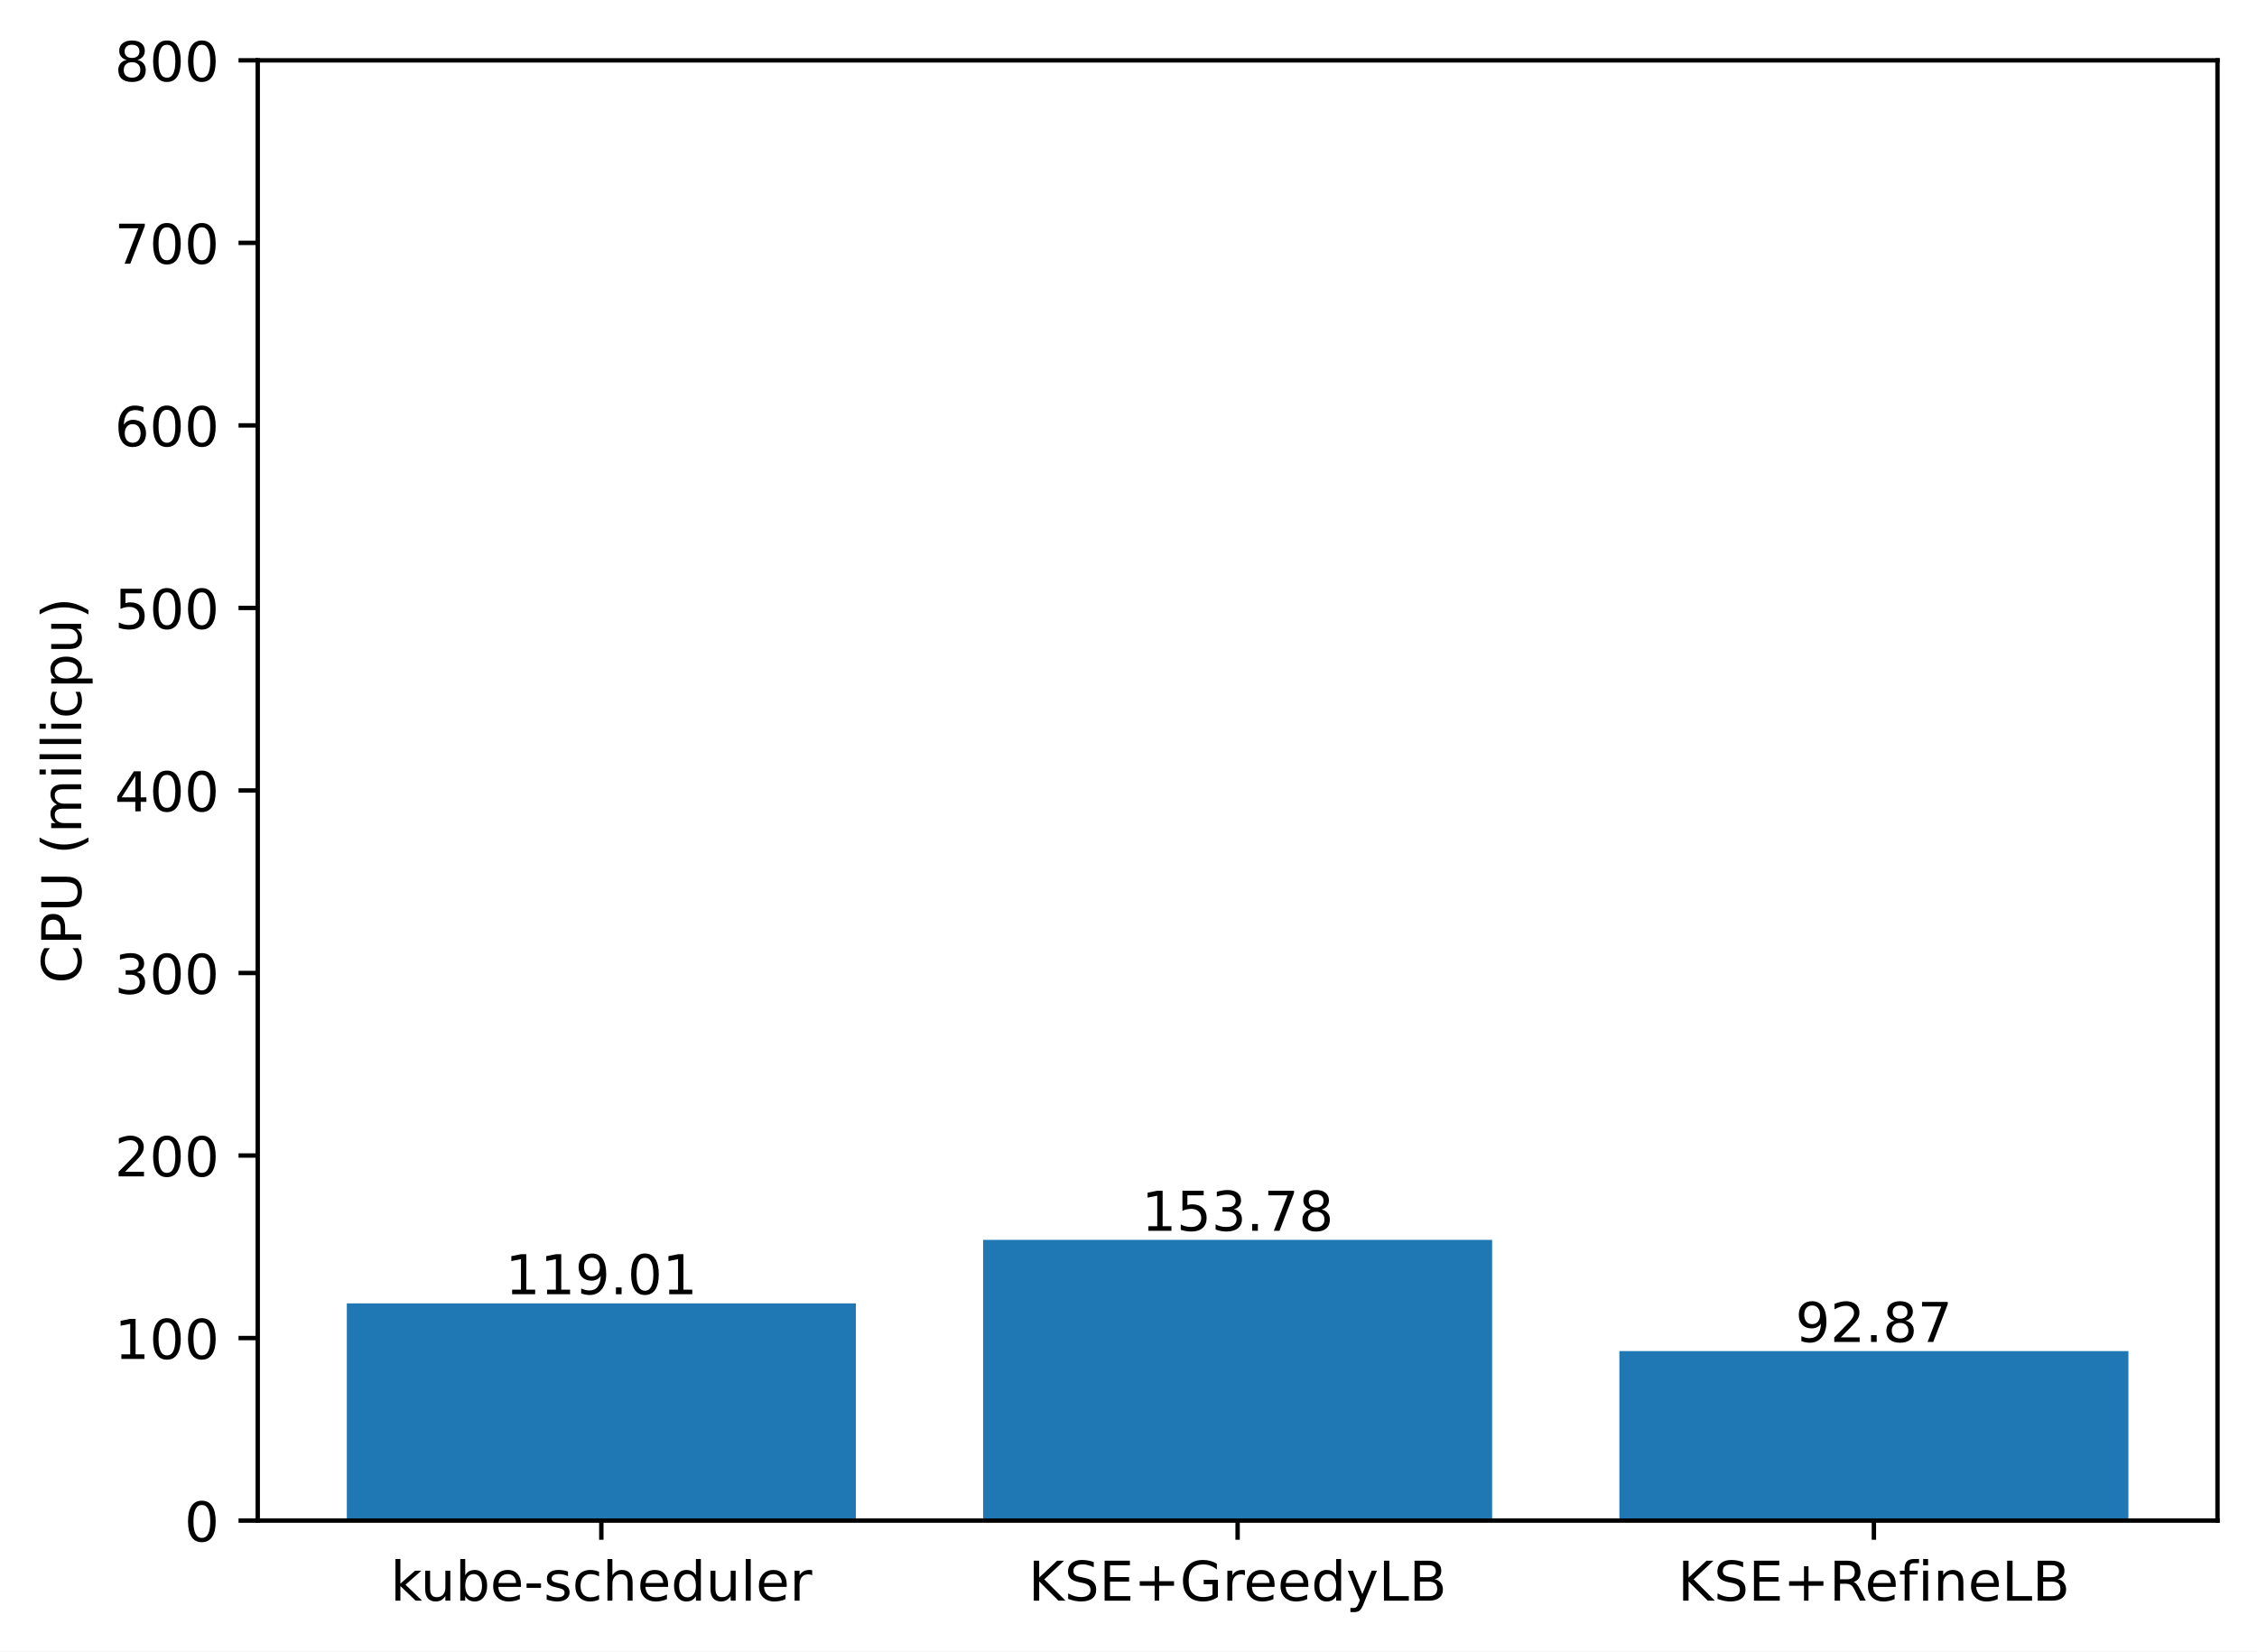
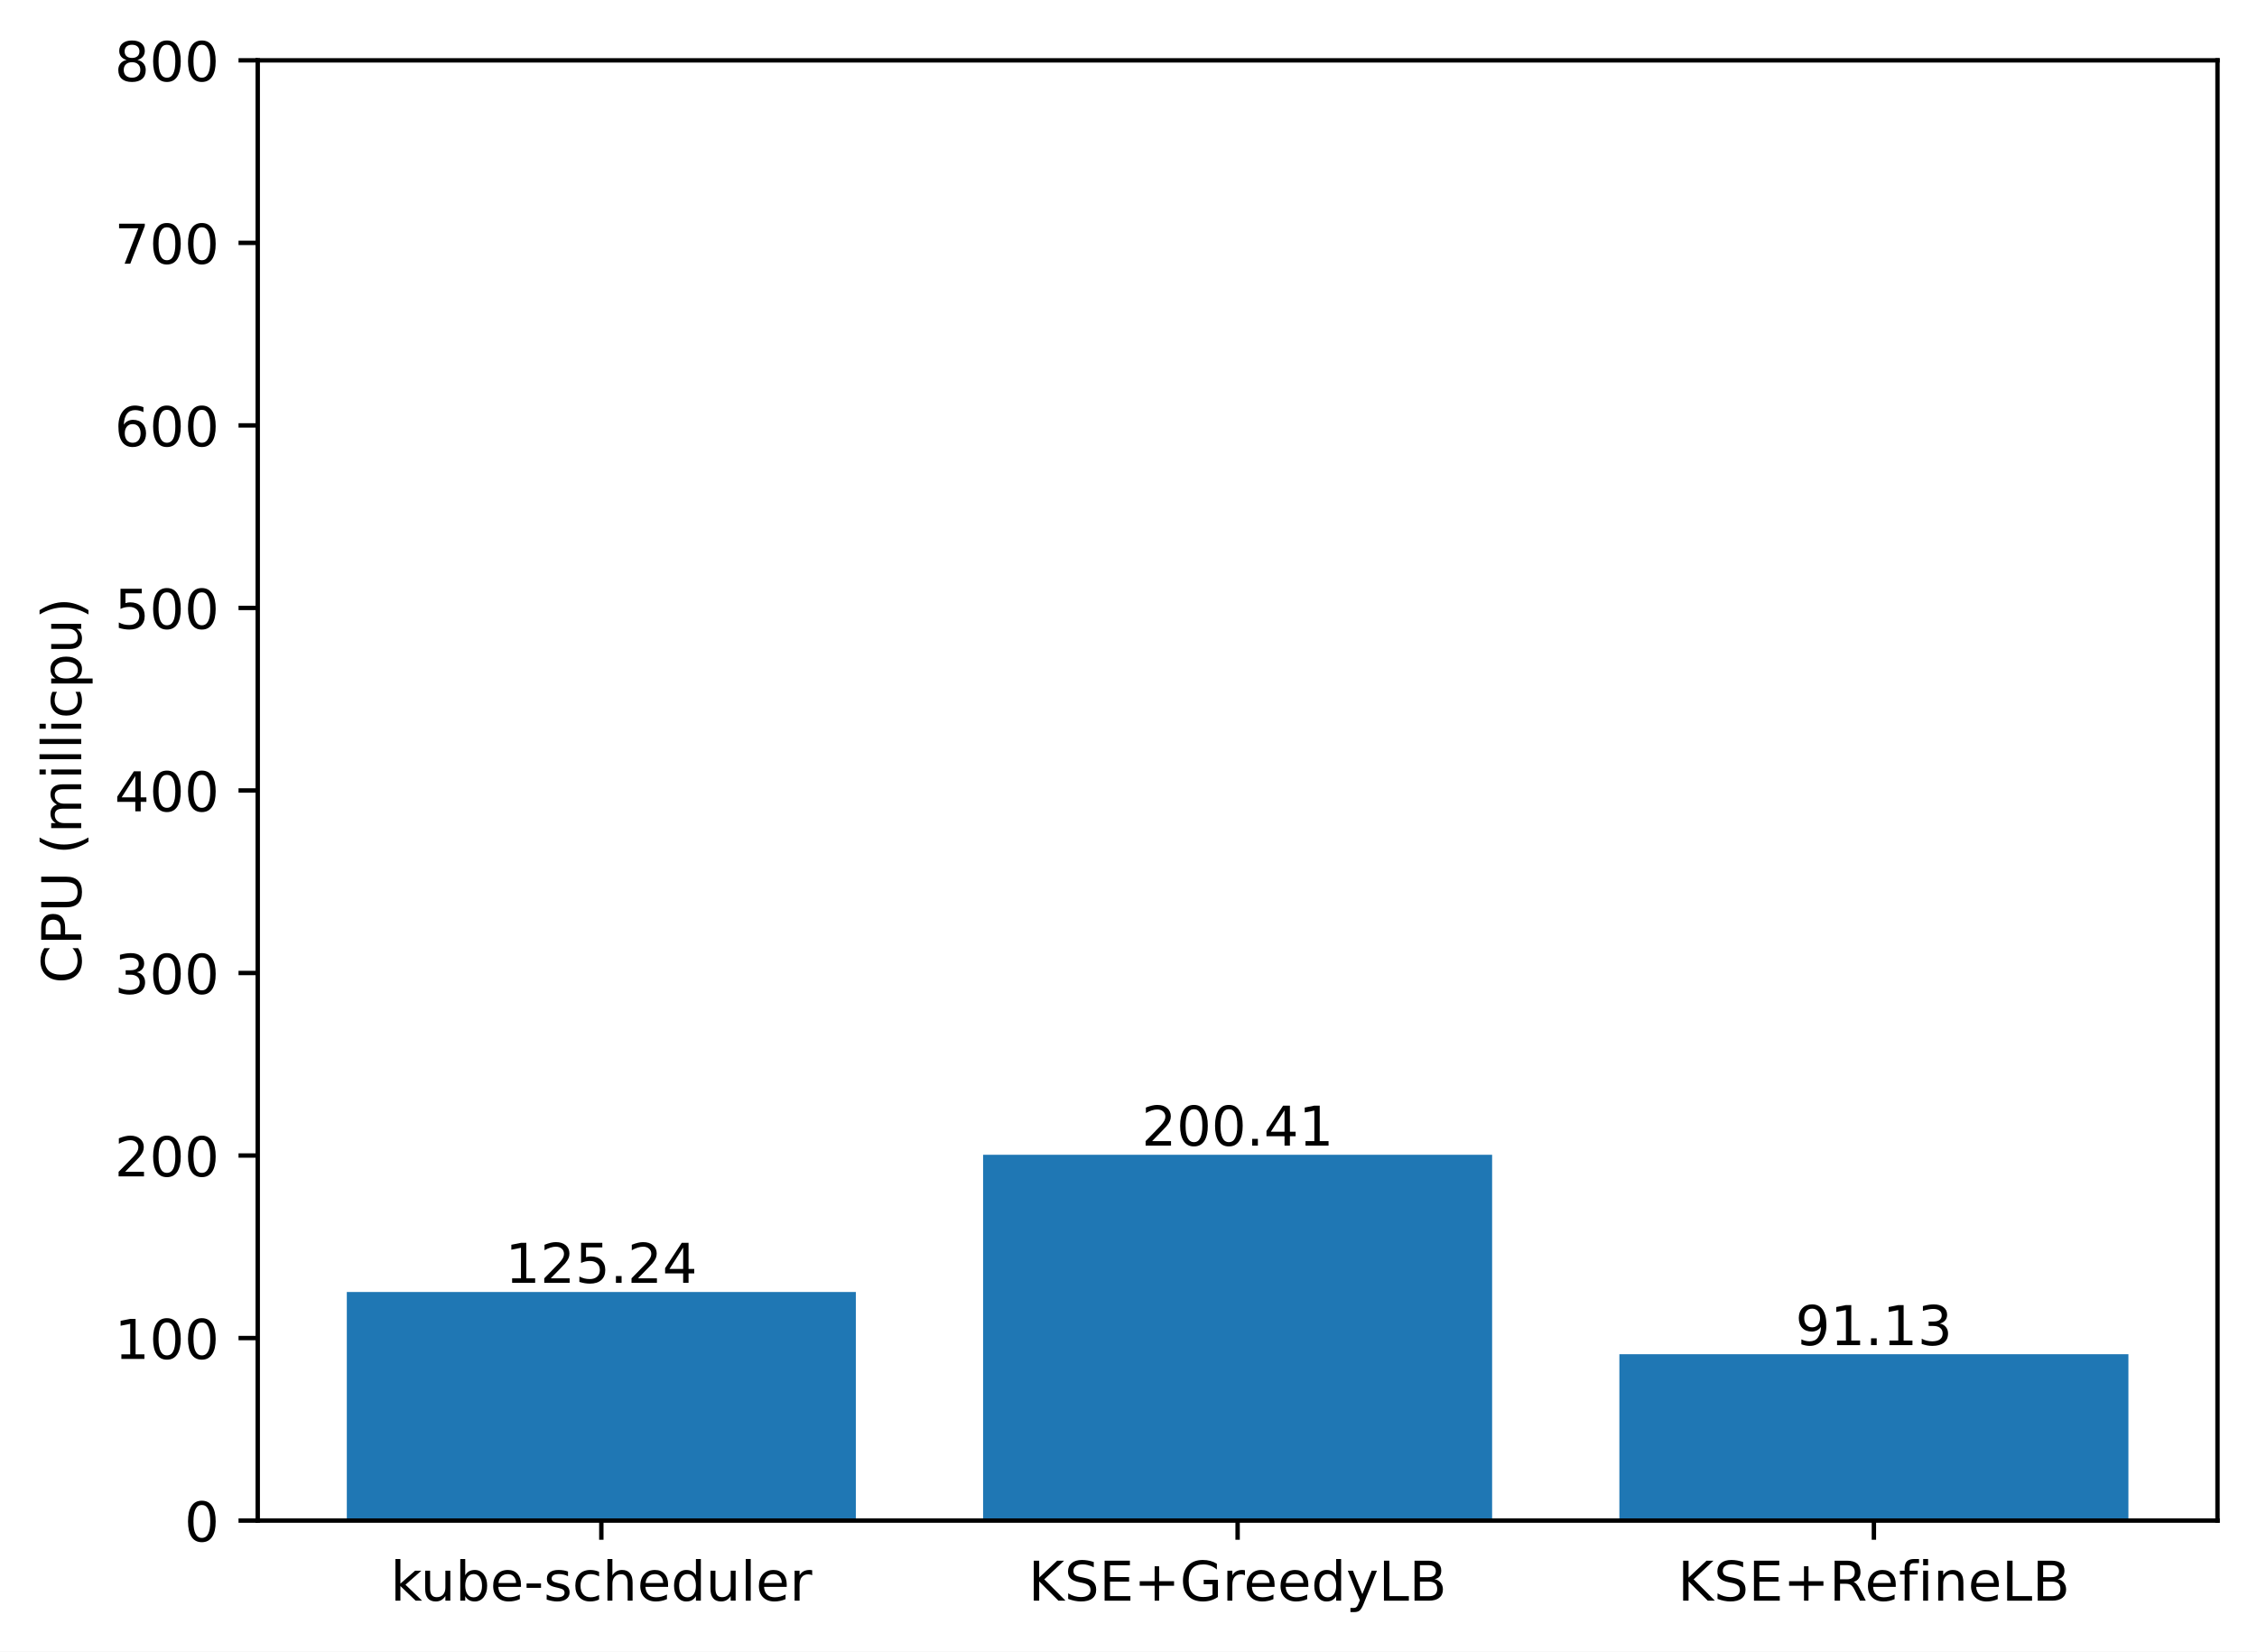
<svg xmlns="http://www.w3.org/2000/svg" xmlns:xlink="http://www.w3.org/1999/xlink" width="411.286pt" height="300.989pt" viewBox="0 0 411.286 300.989" version="1.1">
  <defs>
    <style type="text/css">*{stroke-linejoin: round; stroke-linecap: butt}</style>
  </defs>
  <g id="figure_1">
    <g id="patch_1">
      <path d="M 0 300.989  L 411.286 300.989  L 411.286 0  L 0 0  z " style="fill: #ffffff" />
    </g>
    <g id="axes_1">
      <g id="patch_2">
        <path d="M 46.966 277.111  L 404.086 277.111  L 404.086 10.999  L 46.966 10.999  z " style="fill: #ffffff" />
      </g>
      <g id="patch_3">
-         <path d="M 63.198 277.111  L 155.957 277.111  L 155.957 237.524  L 63.198 237.524  z " clip-path="url(#p1262441f27)" style="fill: #1f77b4" />
+         <path d="M 63.198 277.111  L 155.957 277.111  L 155.957 235.451  L 63.198 235.451  z " clip-path="url(#pd7a3c126e4)" style="fill: #1f77b4" />
      </g>
      <g id="patch_4">
-         <path d="M 179.146 277.111  L 271.905 277.111  L 271.905 225.958  L 179.146 225.958  z " clip-path="url(#p1262441f27)" style="fill: #1f77b4" />
+         <path d="M 179.146 277.111  L 271.905 277.111  L 271.905 210.447  L 179.146 210.447  z " clip-path="url(#pd7a3c126e4)" style="fill: #1f77b4" />
      </g>
      <g id="patch_5">
-         <path d="M 295.094 277.111  L 387.853 277.111  L 387.853 246.219  L 295.094 246.219  z " clip-path="url(#p1262441f27)" style="fill: #1f77b4" />
+         <path d="M 295.094 277.111  L 387.853 277.111  L 387.853 246.798  L 295.094 246.798  z " clip-path="url(#pd7a3c126e4)" style="fill: #1f77b4" />
      </g>
      <g id="matplotlib.axis_1">
        <g id="xtick_1">
          <g id="line2d_1">
            <defs>
-               <path id="m697d00a3a7" d="M 0 0  L 0 3.5  " style="stroke: #000000; stroke-width: 0.8" />
+               <path id="m0de9de45e7" d="M 0 0  L 0 3.5  " style="stroke: #000000; stroke-width: 0.8" />
            </defs>
            <g>
-               <use xlink:href="#m697d00a3a7" x="109.578" y="277.111" style="stroke: #000000; stroke-width: 0.8" />
+               <use xlink:href="#m0de9de45e7" x="109.578" y="277.111" style="stroke: #000000; stroke-width: 0.8" />
            </g>
          </g>
          <g id="text_1">
            <g transform="translate(71.15179 291.7097)scale(0.1 -0.1)">
              <defs>
                <path id="DejaVuSans-6b" d="M 581 4863  L 1159 4863  L 1159 1991  L 2875 3500  L 3609 3500  L 1753 1863  L 3688 0  L 2938 0  L 1159 1709  L 1159 0  L 581 0  L 581 4863  z " transform="scale(0.015625)" />
                <path id="DejaVuSans-75" d="M 544 1381  L 544 3500  L 1119 3500  L 1119 1403  Q 1119 906 1312 657  Q 1506 409 1894 409  Q 2359 409 2629 706  Q 2900 1003 2900 1516  L 2900 3500  L 3475 3500  L 3475 0  L 2900 0  L 2900 538  Q 2691 219 2414 64  Q 2138 -91 1772 -91  Q 1169 -91 856 284  Q 544 659 544 1381  z M 1991 3584  L 1991 3584  z " transform="scale(0.015625)" />
                <path id="DejaVuSans-62" d="M 3116 1747  Q 3116 2381 2855 2742  Q 2594 3103 2138 3103  Q 1681 3103 1420 2742  Q 1159 2381 1159 1747  Q 1159 1113 1420 752  Q 1681 391 2138 391  Q 2594 391 2855 752  Q 3116 1113 3116 1747  z M 1159 2969  Q 1341 3281 1617 3432  Q 1894 3584 2278 3584  Q 2916 3584 3314 3078  Q 3713 2572 3713 1747  Q 3713 922 3314 415  Q 2916 -91 2278 -91  Q 1894 -91 1617 61  Q 1341 213 1159 525  L 1159 0  L 581 0  L 581 4863  L 1159 4863  L 1159 2969  z " transform="scale(0.015625)" />
                <path id="DejaVuSans-65" d="M 3597 1894  L 3597 1613  L 953 1613  Q 991 1019 1311 708  Q 1631 397 2203 397  Q 2534 397 2845 478  Q 3156 559 3463 722  L 3463 178  Q 3153 47 2828 -22  Q 2503 -91 2169 -91  Q 1331 -91 842 396  Q 353 884 353 1716  Q 353 2575 817 3079  Q 1281 3584 2069 3584  Q 2775 3584 3186 3129  Q 3597 2675 3597 1894  z M 3022 2063  Q 3016 2534 2758 2815  Q 2500 3097 2075 3097  Q 1594 3097 1305 2825  Q 1016 2553 972 2059  L 3022 2063  z " transform="scale(0.015625)" />
                <path id="DejaVuSans-2d" d="M 313 2009  L 1997 2009  L 1997 1497  L 313 1497  L 313 2009  z " transform="scale(0.015625)" />
                <path id="DejaVuSans-73" d="M 2834 3397  L 2834 2853  Q 2591 2978 2328 3040  Q 2066 3103 1784 3103  Q 1356 3103 1142 2972  Q 928 2841 928 2578  Q 928 2378 1081 2264  Q 1234 2150 1697 2047  L 1894 2003  Q 2506 1872 2764 1633  Q 3022 1394 3022 966  Q 3022 478 2636 193  Q 2250 -91 1575 -91  Q 1294 -91 989 -36  Q 684 19 347 128  L 347 722  Q 666 556 975 473  Q 1284 391 1588 391  Q 1994 391 2212 530  Q 2431 669 2431 922  Q 2431 1156 2273 1281  Q 2116 1406 1581 1522  L 1381 1569  Q 847 1681 609 1914  Q 372 2147 372 2553  Q 372 3047 722 3315  Q 1072 3584 1716 3584  Q 2034 3584 2315 3537  Q 2597 3491 2834 3397  z " transform="scale(0.015625)" />
                <path id="DejaVuSans-63" d="M 3122 3366  L 3122 2828  Q 2878 2963 2633 3030  Q 2388 3097 2138 3097  Q 1578 3097 1268 2742  Q 959 2388 959 1747  Q 959 1106 1268 751  Q 1578 397 2138 397  Q 2388 397 2633 464  Q 2878 531 3122 666  L 3122 134  Q 2881 22 2623 -34  Q 2366 -91 2075 -91  Q 1284 -91 818 406  Q 353 903 353 1747  Q 353 2603 823 3093  Q 1294 3584 2113 3584  Q 2378 3584 2631 3529  Q 2884 3475 3122 3366  z " transform="scale(0.015625)" />
                <path id="DejaVuSans-68" d="M 3513 2113  L 3513 0  L 2938 0  L 2938 2094  Q 2938 2591 2744 2837  Q 2550 3084 2163 3084  Q 1697 3084 1428 2787  Q 1159 2491 1159 1978  L 1159 0  L 581 0  L 581 4863  L 1159 4863  L 1159 2956  Q 1366 3272 1645 3428  Q 1925 3584 2291 3584  Q 2894 3584 3203 3211  Q 3513 2838 3513 2113  z " transform="scale(0.015625)" />
                <path id="DejaVuSans-64" d="M 2906 2969  L 2906 4863  L 3481 4863  L 3481 0  L 2906 0  L 2906 525  Q 2725 213 2448 61  Q 2172 -91 1784 -91  Q 1150 -91 751 415  Q 353 922 353 1747  Q 353 2572 751 3078  Q 1150 3584 1784 3584  Q 2172 3584 2448 3432  Q 2725 3281 2906 2969  z M 947 1747  Q 947 1113 1208 752  Q 1469 391 1925 391  Q 2381 391 2643 752  Q 2906 1113 2906 1747  Q 2906 2381 2643 2742  Q 2381 3103 1925 3103  Q 1469 3103 1208 2742  Q 947 2381 947 1747  z " transform="scale(0.015625)" />
                <path id="DejaVuSans-6c" d="M 603 4863  L 1178 4863  L 1178 0  L 603 0  L 603 4863  z " transform="scale(0.015625)" />
                <path id="DejaVuSans-72" d="M 2631 2963  Q 2534 3019 2420 3045  Q 2306 3072 2169 3072  Q 1681 3072 1420 2755  Q 1159 2438 1159 1844  L 1159 0  L 581 0  L 581 3500  L 1159 3500  L 1159 2956  Q 1341 3275 1631 3429  Q 1922 3584 2338 3584  Q 2397 3584 2469 3576  Q 2541 3569 2628 3553  L 2631 2963  z " transform="scale(0.015625)" />
              </defs>
              <use xlink:href="#DejaVuSans-6b" />
              <use xlink:href="#DejaVuSans-75" x="54.785" />
              <use xlink:href="#DejaVuSans-62" x="118.164" />
              <use xlink:href="#DejaVuSans-65" x="181.641" />
              <use xlink:href="#DejaVuSans-2d" x="243.164" />
              <use xlink:href="#DejaVuSans-73" x="279.248" />
              <use xlink:href="#DejaVuSans-63" x="331.348" />
              <use xlink:href="#DejaVuSans-68" x="386.328" />
              <use xlink:href="#DejaVuSans-65" x="449.707" />
              <use xlink:href="#DejaVuSans-64" x="511.23" />
              <use xlink:href="#DejaVuSans-75" x="574.707" />
              <use xlink:href="#DejaVuSans-6c" x="638.086" />
              <use xlink:href="#DejaVuSans-65" x="665.869" />
              <use xlink:href="#DejaVuSans-72" x="727.393" />
            </g>
          </g>
        </g>
        <g id="xtick_2">
          <g id="line2d_2">
            <g>
-               <use xlink:href="#m697d00a3a7" x="225.526" y="277.111" style="stroke: #000000; stroke-width: 0.8" />
+               <use xlink:href="#m0de9de45e7" x="225.526" y="277.111" style="stroke: #000000; stroke-width: 0.8" />
            </g>
          </g>
          <g id="text_2">
            <g transform="translate(187.403 291.7097)scale(0.1 -0.1)">
              <defs>
                <path id="DejaVuSans-4b" d="M 628 4666  L 1259 4666  L 1259 2694  L 3353 4666  L 4166 4666  L 1850 2491  L 4331 0  L 3500 0  L 1259 2247  L 1259 0  L 628 0  L 628 4666  z " transform="scale(0.015625)" />
                <path id="DejaVuSans-53" d="M 3425 4513  L 3425 3897  Q 3066 4069 2747 4153  Q 2428 4238 2131 4238  Q 1616 4238 1336 4038  Q 1056 3838 1056 3469  Q 1056 3159 1242 3001  Q 1428 2844 1947 2747  L 2328 2669  Q 3034 2534 3370 2195  Q 3706 1856 3706 1288  Q 3706 609 3251 259  Q 2797 -91 1919 -91  Q 1588 -91 1214 -16  Q 841 59 441 206  L 441 856  Q 825 641 1194 531  Q 1563 422 1919 422  Q 2459 422 2753 634  Q 3047 847 3047 1241  Q 3047 1584 2836 1778  Q 2625 1972 2144 2069  L 1759 2144  Q 1053 2284 737 2584  Q 422 2884 422 3419  Q 422 4038 858 4394  Q 1294 4750 2059 4750  Q 2388 4750 2728 4690  Q 3069 4631 3425 4513  z " transform="scale(0.015625)" />
                <path id="DejaVuSans-45" d="M 628 4666  L 3578 4666  L 3578 4134  L 1259 4134  L 1259 2753  L 3481 2753  L 3481 2222  L 1259 2222  L 1259 531  L 3634 531  L 3634 0  L 628 0  L 628 4666  z " transform="scale(0.015625)" />
                <path id="DejaVuSans-2b" d="M 2944 4013  L 2944 2272  L 4684 2272  L 4684 1741  L 2944 1741  L 2944 0  L 2419 0  L 2419 1741  L 678 1741  L 678 2272  L 2419 2272  L 2419 4013  L 2944 4013  z " transform="scale(0.015625)" />
                <path id="DejaVuSans-47" d="M 3809 666  L 3809 1919  L 2778 1919  L 2778 2438  L 4434 2438  L 4434 434  Q 4069 175 3628 42  Q 3188 -91 2688 -91  Q 1594 -91 976 548  Q 359 1188 359 2328  Q 359 3472 976 4111  Q 1594 4750 2688 4750  Q 3144 4750 3555 4637  Q 3966 4525 4313 4306  L 4313 3634  Q 3963 3931 3569 4081  Q 3175 4231 2741 4231  Q 1884 4231 1454 3753  Q 1025 3275 1025 2328  Q 1025 1384 1454 906  Q 1884 428 2741 428  Q 3075 428 3337 486  Q 3600 544 3809 666  z " transform="scale(0.015625)" />
                <path id="DejaVuSans-79" d="M 2059 -325  Q 1816 -950 1584 -1140  Q 1353 -1331 966 -1331  L 506 -1331  L 506 -850  L 844 -850  Q 1081 -850 1212 -737  Q 1344 -625 1503 -206  L 1606 56  L 191 3500  L 800 3500  L 1894 763  L 2988 3500  L 3597 3500  L 2059 -325  z " transform="scale(0.015625)" />
                <path id="DejaVuSans-4c" d="M 628 4666  L 1259 4666  L 1259 531  L 3531 531  L 3531 0  L 628 0  L 628 4666  z " transform="scale(0.015625)" />
                <path id="DejaVuSans-42" d="M 1259 2228  L 1259 519  L 2272 519  Q 2781 519 3026 730  Q 3272 941 3272 1375  Q 3272 1813 3026 2020  Q 2781 2228 2272 2228  L 1259 2228  z M 1259 4147  L 1259 2741  L 2194 2741  Q 2656 2741 2882 2914  Q 3109 3088 3109 3444  Q 3109 3797 2882 3972  Q 2656 4147 2194 4147  L 1259 4147  z M 628 4666  L 2241 4666  Q 2963 4666 3353 4366  Q 3744 4066 3744 3513  Q 3744 3084 3544 2831  Q 3344 2578 2956 2516  Q 3422 2416 3680 2098  Q 3938 1781 3938 1306  Q 3938 681 3513 340  Q 3088 0 2303 0  L 628 0  L 628 4666  z " transform="scale(0.015625)" />
              </defs>
              <use xlink:href="#DejaVuSans-4b" />
              <use xlink:href="#DejaVuSans-53" x="65.576" />
              <use xlink:href="#DejaVuSans-45" x="129.053" />
              <use xlink:href="#DejaVuSans-2b" x="192.236" />
              <use xlink:href="#DejaVuSans-47" x="276.025" />
              <use xlink:href="#DejaVuSans-72" x="353.516" />
              <use xlink:href="#DejaVuSans-65" x="392.379" />
              <use xlink:href="#DejaVuSans-65" x="453.902" />
              <use xlink:href="#DejaVuSans-64" x="515.426" />
              <use xlink:href="#DejaVuSans-79" x="578.902" />
              <use xlink:href="#DejaVuSans-4c" x="638.082" />
              <use xlink:href="#DejaVuSans-42" x="693.795" />
            </g>
          </g>
        </g>
        <g id="xtick_3">
          <g id="line2d_3">
            <g>
-               <use xlink:href="#m697d00a3a7" x="341.474" y="277.111" style="stroke: #000000; stroke-width: 0.8" />
+               <use xlink:href="#m0de9de45e7" x="341.474" y="277.111" style="stroke: #000000; stroke-width: 0.8" />
            </g>
          </g>
          <g id="text_3">
            <g transform="translate(305.7346 291.7097)scale(0.1 -0.1)">
              <defs>
                <path id="DejaVuSans-52" d="M 2841 2188  Q 3044 2119 3236 1894  Q 3428 1669 3622 1275  L 4263 0  L 3584 0  L 2988 1197  Q 2756 1666 2539 1819  Q 2322 1972 1947 1972  L 1259 1972  L 1259 0  L 628 0  L 628 4666  L 2053 4666  Q 2853 4666 3247 4331  Q 3641 3997 3641 3322  Q 3641 2881 3436 2590  Q 3231 2300 2841 2188  z M 1259 4147  L 1259 2491  L 2053 2491  Q 2509 2491 2742 2702  Q 2975 2913 2975 3322  Q 2975 3731 2742 3939  Q 2509 4147 2053 4147  L 1259 4147  z " transform="scale(0.015625)" />
                <path id="DejaVuSans-66" d="M 2375 4863  L 2375 4384  L 1825 4384  Q 1516 4384 1395 4259  Q 1275 4134 1275 3809  L 1275 3500  L 2222 3500  L 2222 3053  L 1275 3053  L 1275 0  L 697 0  L 697 3053  L 147 3053  L 147 3500  L 697 3500  L 697 3744  Q 697 4328 969 4595  Q 1241 4863 1831 4863  L 2375 4863  z " transform="scale(0.015625)" />
                <path id="DejaVuSans-69" d="M 603 3500  L 1178 3500  L 1178 0  L 603 0  L 603 3500  z M 603 4863  L 1178 4863  L 1178 4134  L 603 4134  L 603 4863  z " transform="scale(0.015625)" />
                <path id="DejaVuSans-6e" d="M 3513 2113  L 3513 0  L 2938 0  L 2938 2094  Q 2938 2591 2744 2837  Q 2550 3084 2163 3084  Q 1697 3084 1428 2787  Q 1159 2491 1159 1978  L 1159 0  L 581 0  L 581 3500  L 1159 3500  L 1159 2956  Q 1366 3272 1645 3428  Q 1925 3584 2291 3584  Q 2894 3584 3203 3211  Q 3513 2838 3513 2113  z " transform="scale(0.015625)" />
              </defs>
              <use xlink:href="#DejaVuSans-4b" />
              <use xlink:href="#DejaVuSans-53" x="65.576" />
              <use xlink:href="#DejaVuSans-45" x="129.053" />
              <use xlink:href="#DejaVuSans-2b" x="192.236" />
              <use xlink:href="#DejaVuSans-52" x="276.025" />
              <use xlink:href="#DejaVuSans-65" x="341.008" />
              <use xlink:href="#DejaVuSans-66" x="402.531" />
              <use xlink:href="#DejaVuSans-69" x="437.736" />
              <use xlink:href="#DejaVuSans-6e" x="465.52" />
              <use xlink:href="#DejaVuSans-65" x="528.898" />
              <use xlink:href="#DejaVuSans-4c" x="590.422" />
              <use xlink:href="#DejaVuSans-42" x="646.135" />
            </g>
          </g>
        </g>
      </g>
      <g id="matplotlib.axis_2">
        <g id="ytick_1">
          <g id="line2d_4">
            <defs>
-               <path id="mc665295f90" d="M 0 0  L -3.5 0  " style="stroke: #000000; stroke-width: 0.8" />
+               <path id="me49b739037" d="M 0 0  L -3.5 0  " style="stroke: #000000; stroke-width: 0.8" />
            </defs>
            <g>
-               <use xlink:href="#mc665295f90" x="46.966" y="277.111" style="stroke: #000000; stroke-width: 0.8" />
+               <use xlink:href="#me49b739037" x="46.966" y="277.111" style="stroke: #000000; stroke-width: 0.8" />
            </g>
          </g>
          <g id="text_4">
            <g transform="translate(33.60312 280.9104)scale(0.1 -0.1)">
              <defs>
                <path id="DejaVuSans-30" d="M 2034 4250  Q 1547 4250 1301 3770  Q 1056 3291 1056 2328  Q 1056 1369 1301 889  Q 1547 409 2034 409  Q 2525 409 2770 889  Q 3016 1369 3016 2328  Q 3016 3291 2770 3770  Q 2525 4250 2034 4250  z M 2034 4750  Q 2819 4750 3233 4129  Q 3647 3509 3647 2328  Q 3647 1150 3233 529  Q 2819 -91 2034 -91  Q 1250 -91 836 529  Q 422 1150 422 2328  Q 422 3509 836 4129  Q 1250 4750 2034 4750  z " transform="scale(0.015625)" />
              </defs>
              <use xlink:href="#DejaVuSans-30" />
            </g>
          </g>
        </g>
        <g id="ytick_2">
          <g id="line2d_5">
            <g>
-               <use xlink:href="#mc665295f90" x="46.966" y="243.847" style="stroke: #000000; stroke-width: 0.8" />
+               <use xlink:href="#me49b739037" x="46.966" y="243.847" style="stroke: #000000; stroke-width: 0.8" />
            </g>
          </g>
          <g id="text_5">
            <g transform="translate(20.87813 247.6464)scale(0.1 -0.1)">
              <defs>
                <path id="DejaVuSans-31" d="M 794 531  L 1825 531  L 1825 4091  L 703 3866  L 703 4441  L 1819 4666  L 2450 4666  L 2450 531  L 3481 531  L 3481 0  L 794 0  L 794 531  z " transform="scale(0.015625)" />
              </defs>
              <use xlink:href="#DejaVuSans-31" />
              <use xlink:href="#DejaVuSans-30" x="63.623" />
              <use xlink:href="#DejaVuSans-30" x="127.246" />
            </g>
          </g>
        </g>
        <g id="ytick_3">
          <g id="line2d_6">
            <g>
-               <use xlink:href="#mc665295f90" x="46.966" y="210.583" style="stroke: #000000; stroke-width: 0.8" />
+               <use xlink:href="#me49b739037" x="46.966" y="210.583" style="stroke: #000000; stroke-width: 0.8" />
            </g>
          </g>
          <g id="text_6">
            <g transform="translate(20.87813 214.3824)scale(0.1 -0.1)">
              <defs>
                <path id="DejaVuSans-32" d="M 1228 531  L 3431 531  L 3431 0  L 469 0  L 469 531  Q 828 903 1448 1529  Q 2069 2156 2228 2338  Q 2531 2678 2651 2914  Q 2772 3150 2772 3378  Q 2772 3750 2511 3984  Q 2250 4219 1831 4219  Q 1534 4219 1204 4116  Q 875 4013 500 3803  L 500 4441  Q 881 4594 1212 4672  Q 1544 4750 1819 4750  Q 2544 4750 2975 4387  Q 3406 4025 3406 3419  Q 3406 3131 3298 2873  Q 3191 2616 2906 2266  Q 2828 2175 2409 1742  Q 1991 1309 1228 531  z " transform="scale(0.015625)" />
              </defs>
              <use xlink:href="#DejaVuSans-32" />
              <use xlink:href="#DejaVuSans-30" x="63.623" />
              <use xlink:href="#DejaVuSans-30" x="127.246" />
            </g>
          </g>
        </g>
        <g id="ytick_4">
          <g id="line2d_7">
            <g>
-               <use xlink:href="#mc665295f90" x="46.966" y="177.319" style="stroke: #000000; stroke-width: 0.8" />
+               <use xlink:href="#me49b739037" x="46.966" y="177.319" style="stroke: #000000; stroke-width: 0.8" />
            </g>
          </g>
          <g id="text_7">
            <g transform="translate(20.87813 181.1184)scale(0.1 -0.1)">
              <defs>
                <path id="DejaVuSans-33" d="M 2597 2516  Q 3050 2419 3304 2112  Q 3559 1806 3559 1356  Q 3559 666 3084 287  Q 2609 -91 1734 -91  Q 1441 -91 1130 -33  Q 819 25 488 141  L 488 750  Q 750 597 1062 519  Q 1375 441 1716 441  Q 2309 441 2620 675  Q 2931 909 2931 1356  Q 2931 1769 2642 2001  Q 2353 2234 1838 2234  L 1294 2234  L 1294 2753  L 1863 2753  Q 2328 2753 2575 2939  Q 2822 3125 2822 3475  Q 2822 3834 2567 4026  Q 2313 4219 1838 4219  Q 1578 4219 1281 4162  Q 984 4106 628 3988  L 628 4550  Q 988 4650 1302 4700  Q 1616 4750 1894 4750  Q 2613 4750 3031 4423  Q 3450 4097 3450 3541  Q 3450 3153 3228 2886  Q 3006 2619 2597 2516  z " transform="scale(0.015625)" />
              </defs>
              <use xlink:href="#DejaVuSans-33" />
              <use xlink:href="#DejaVuSans-30" x="63.623" />
              <use xlink:href="#DejaVuSans-30" x="127.246" />
            </g>
          </g>
        </g>
        <g id="ytick_5">
          <g id="line2d_8">
            <g>
-               <use xlink:href="#mc665295f90" x="46.966" y="144.055" style="stroke: #000000; stroke-width: 0.8" />
+               <use xlink:href="#me49b739037" x="46.966" y="144.055" style="stroke: #000000; stroke-width: 0.8" />
            </g>
          </g>
          <g id="text_8">
            <g transform="translate(20.87813 147.8544)scale(0.1 -0.1)">
              <defs>
                <path id="DejaVuSans-34" d="M 2419 4116  L 825 1625  L 2419 1625  L 2419 4116  z M 2253 4666  L 3047 4666  L 3047 1625  L 3713 1625  L 3713 1100  L 3047 1100  L 3047 0  L 2419 0  L 2419 1100  L 313 1100  L 313 1709  L 2253 4666  z " transform="scale(0.015625)" />
              </defs>
              <use xlink:href="#DejaVuSans-34" />
              <use xlink:href="#DejaVuSans-30" x="63.623" />
              <use xlink:href="#DejaVuSans-30" x="127.246" />
            </g>
          </g>
        </g>
        <g id="ytick_6">
          <g id="line2d_9">
            <g>
-               <use xlink:href="#mc665295f90" x="46.966" y="110.791" style="stroke: #000000; stroke-width: 0.8" />
+               <use xlink:href="#me49b739037" x="46.966" y="110.791" style="stroke: #000000; stroke-width: 0.8" />
            </g>
          </g>
          <g id="text_9">
            <g transform="translate(20.87813 114.5904)scale(0.1 -0.1)">
              <defs>
                <path id="DejaVuSans-35" d="M 691 4666  L 3169 4666  L 3169 4134  L 1269 4134  L 1269 2991  Q 1406 3038 1543 3061  Q 1681 3084 1819 3084  Q 2600 3084 3056 2656  Q 3513 2228 3513 1497  Q 3513 744 3044 326  Q 2575 -91 1722 -91  Q 1428 -91 1123 -41  Q 819 9 494 109  L 494 744  Q 775 591 1075 516  Q 1375 441 1709 441  Q 2250 441 2565 725  Q 2881 1009 2881 1497  Q 2881 1984 2565 2268  Q 2250 2553 1709 2553  Q 1456 2553 1204 2497  Q 953 2441 691 2322  L 691 4666  z " transform="scale(0.015625)" />
              </defs>
              <use xlink:href="#DejaVuSans-35" />
              <use xlink:href="#DejaVuSans-30" x="63.623" />
              <use xlink:href="#DejaVuSans-30" x="127.246" />
            </g>
          </g>
        </g>
        <g id="ytick_7">
          <g id="line2d_10">
            <g>
-               <use xlink:href="#mc665295f90" x="46.966" y="77.527" style="stroke: #000000; stroke-width: 0.8" />
+               <use xlink:href="#me49b739037" x="46.966" y="77.527" style="stroke: #000000; stroke-width: 0.8" />
            </g>
          </g>
          <g id="text_10">
            <g transform="translate(20.87813 81.32644)scale(0.1 -0.1)">
              <defs>
                <path id="DejaVuSans-36" d="M 2113 2584  Q 1688 2584 1439 2293  Q 1191 2003 1191 1497  Q 1191 994 1439 701  Q 1688 409 2113 409  Q 2538 409 2786 701  Q 3034 994 3034 1497  Q 3034 2003 2786 2293  Q 2538 2584 2113 2584  z M 3366 4563  L 3366 3988  Q 3128 4100 2886 4159  Q 2644 4219 2406 4219  Q 1781 4219 1451 3797  Q 1122 3375 1075 2522  Q 1259 2794 1537 2939  Q 1816 3084 2150 3084  Q 2853 3084 3261 2657  Q 3669 2231 3669 1497  Q 3669 778 3244 343  Q 2819 -91 2113 -91  Q 1303 -91 875 529  Q 447 1150 447 2328  Q 447 3434 972 4092  Q 1497 4750 2381 4750  Q 2619 4750 2861 4703  Q 3103 4656 3366 4563  z " transform="scale(0.015625)" />
              </defs>
              <use xlink:href="#DejaVuSans-36" />
              <use xlink:href="#DejaVuSans-30" x="63.623" />
              <use xlink:href="#DejaVuSans-30" x="127.246" />
            </g>
          </g>
        </g>
        <g id="ytick_8">
          <g id="line2d_11">
            <g>
-               <use xlink:href="#mc665295f90" x="46.966" y="44.263" style="stroke: #000000; stroke-width: 0.8" />
+               <use xlink:href="#me49b739037" x="46.966" y="44.263" style="stroke: #000000; stroke-width: 0.8" />
            </g>
          </g>
          <g id="text_11">
            <g transform="translate(20.87813 48.06244)scale(0.1 -0.1)">
              <defs>
                <path id="DejaVuSans-37" d="M 525 4666  L 3525 4666  L 3525 4397  L 1831 0  L 1172 0  L 2766 4134  L 525 4134  L 525 4666  z " transform="scale(0.015625)" />
              </defs>
              <use xlink:href="#DejaVuSans-37" />
              <use xlink:href="#DejaVuSans-30" x="63.623" />
              <use xlink:href="#DejaVuSans-30" x="127.246" />
            </g>
          </g>
        </g>
        <g id="ytick_9">
          <g id="line2d_12">
            <g>
-               <use xlink:href="#mc665295f90" x="46.966" y="10.999" style="stroke: #000000; stroke-width: 0.8" />
+               <use xlink:href="#me49b739037" x="46.966" y="10.999" style="stroke: #000000; stroke-width: 0.8" />
            </g>
          </g>
          <g id="text_12">
            <g transform="translate(20.87813 14.79844)scale(0.1 -0.1)">
              <defs>
                <path id="DejaVuSans-38" d="M 2034 2216  Q 1584 2216 1326 1975  Q 1069 1734 1069 1313  Q 1069 891 1326 650  Q 1584 409 2034 409  Q 2484 409 2743 651  Q 3003 894 3003 1313  Q 3003 1734 2745 1975  Q 2488 2216 2034 2216  z M 1403 2484  Q 997 2584 770 2862  Q 544 3141 544 3541  Q 544 4100 942 4425  Q 1341 4750 2034 4750  Q 2731 4750 3128 4425  Q 3525 4100 3525 3541  Q 3525 3141 3298 2862  Q 3072 2584 2669 2484  Q 3125 2378 3379 2068  Q 3634 1759 3634 1313  Q 3634 634 3220 271  Q 2806 -91 2034 -91  Q 1263 -91 848 271  Q 434 634 434 1313  Q 434 1759 690 2068  Q 947 2378 1403 2484  z M 1172 3481  Q 1172 3119 1398 2916  Q 1625 2713 2034 2713  Q 2441 2713 2670 2916  Q 2900 3119 2900 3481  Q 2900 3844 2670 4047  Q 2441 4250 2034 4250  Q 1625 4250 1398 4047  Q 1172 3844 1172 3481  z " transform="scale(0.015625)" />
              </defs>
              <use xlink:href="#DejaVuSans-38" />
              <use xlink:href="#DejaVuSans-30" x="63.623" />
              <use xlink:href="#DejaVuSans-30" x="127.246" />
            </g>
          </g>
        </g>
        <g id="text_13">
          <g transform="translate(14.79844 179.2302)rotate(-90)scale(0.1 -0.1)">
            <defs>
              <path id="DejaVuSans-43" d="M 4122 4306  L 4122 3641  Q 3803 3938 3442 4084  Q 3081 4231 2675 4231  Q 1875 4231 1450 3742  Q 1025 3253 1025 2328  Q 1025 1406 1450 917  Q 1875 428 2675 428  Q 3081 428 3442 575  Q 3803 722 4122 1019  L 4122 359  Q 3791 134 3420 21  Q 3050 -91 2638 -91  Q 1578 -91 968 557  Q 359 1206 359 2328  Q 359 3453 968 4101  Q 1578 4750 2638 4750  Q 3056 4750 3426 4639  Q 3797 4528 4122 4306  z " transform="scale(0.015625)" />
              <path id="DejaVuSans-50" d="M 1259 4147  L 1259 2394  L 2053 2394  Q 2494 2394 2734 2622  Q 2975 2850 2975 3272  Q 2975 3691 2734 3919  Q 2494 4147 2053 4147  L 1259 4147  z M 628 4666  L 2053 4666  Q 2838 4666 3239 4311  Q 3641 3956 3641 3272  Q 3641 2581 3239 2228  Q 2838 1875 2053 1875  L 1259 1875  L 1259 0  L 628 0  L 628 4666  z " transform="scale(0.015625)" />
              <path id="DejaVuSans-55" d="M 556 4666  L 1191 4666  L 1191 1831  Q 1191 1081 1462 751  Q 1734 422 2344 422  Q 2950 422 3222 751  Q 3494 1081 3494 1831  L 3494 4666  L 4128 4666  L 4128 1753  Q 4128 841 3676 375  Q 3225 -91 2344 -91  Q 1459 -91 1007 375  Q 556 841 556 1753  L 556 4666  z " transform="scale(0.015625)" />
              <path id="DejaVuSans-20" transform="scale(0.015625)" />
              <path id="DejaVuSans-28" d="M 1984 4856  Q 1566 4138 1362 3434  Q 1159 2731 1159 2009  Q 1159 1288 1364 580  Q 1569 -128 1984 -844  L 1484 -844  Q 1016 -109 783 600  Q 550 1309 550 2009  Q 550 2706 781 3412  Q 1013 4119 1484 4856  L 1984 4856  z " transform="scale(0.015625)" />
              <path id="DejaVuSans-6d" d="M 3328 2828  Q 3544 3216 3844 3400  Q 4144 3584 4550 3584  Q 5097 3584 5394 3201  Q 5691 2819 5691 2113  L 5691 0  L 5113 0  L 5113 2094  Q 5113 2597 4934 2840  Q 4756 3084 4391 3084  Q 3944 3084 3684 2787  Q 3425 2491 3425 1978  L 3425 0  L 2847 0  L 2847 2094  Q 2847 2600 2669 2842  Q 2491 3084 2119 3084  Q 1678 3084 1418 2786  Q 1159 2488 1159 1978  L 1159 0  L 581 0  L 581 3500  L 1159 3500  L 1159 2956  Q 1356 3278 1631 3431  Q 1906 3584 2284 3584  Q 2666 3584 2933 3390  Q 3200 3197 3328 2828  z " transform="scale(0.015625)" />
              <path id="DejaVuSans-70" d="M 1159 525  L 1159 -1331  L 581 -1331  L 581 3500  L 1159 3500  L 1159 2969  Q 1341 3281 1617 3432  Q 1894 3584 2278 3584  Q 2916 3584 3314 3078  Q 3713 2572 3713 1747  Q 3713 922 3314 415  Q 2916 -91 2278 -91  Q 1894 -91 1617 61  Q 1341 213 1159 525  z M 3116 1747  Q 3116 2381 2855 2742  Q 2594 3103 2138 3103  Q 1681 3103 1420 2742  Q 1159 2381 1159 1747  Q 1159 1113 1420 752  Q 1681 391 2138 391  Q 2594 391 2855 752  Q 3116 1113 3116 1747  z " transform="scale(0.015625)" />
              <path id="DejaVuSans-29" d="M 513 4856  L 1013 4856  Q 1481 4119 1714 3412  Q 1947 2706 1947 2009  Q 1947 1309 1714 600  Q 1481 -109 1013 -844  L 513 -844  Q 928 -128 1133 580  Q 1338 1288 1338 2009  Q 1338 2731 1133 3434  Q 928 4138 513 4856  z " transform="scale(0.015625)" />
            </defs>
            <use xlink:href="#DejaVuSans-43" />
            <use xlink:href="#DejaVuSans-50" x="69.824" />
            <use xlink:href="#DejaVuSans-55" x="130.127" />
            <use xlink:href="#DejaVuSans-20" x="203.32" />
            <use xlink:href="#DejaVuSans-28" x="235.107" />
            <use xlink:href="#DejaVuSans-6d" x="274.121" />
            <use xlink:href="#DejaVuSans-69" x="371.533" />
            <use xlink:href="#DejaVuSans-6c" x="399.316" />
            <use xlink:href="#DejaVuSans-6c" x="427.1" />
            <use xlink:href="#DejaVuSans-69" x="454.883" />
            <use xlink:href="#DejaVuSans-63" x="482.666" />
            <use xlink:href="#DejaVuSans-70" x="537.646" />
            <use xlink:href="#DejaVuSans-75" x="601.123" />
            <use xlink:href="#DejaVuSans-29" x="664.502" />
          </g>
        </g>
      </g>
      <g id="patch_6">
        <path d="M 46.966 277.111  L 46.966 10.999  " style="fill: none; stroke: #000000; stroke-width: 0.8; stroke-linejoin: miter; stroke-linecap: square" />
      </g>
      <g id="patch_7">
        <path d="M 404.086 277.111  L 404.086 10.999  " style="fill: none; stroke: #000000; stroke-width: 0.8; stroke-linejoin: miter; stroke-linecap: square" />
      </g>
      <g id="patch_8">
        <path d="M 46.966 277.111  L 404.086 277.111  " style="fill: none; stroke: #000000; stroke-width: 0.8; stroke-linejoin: miter; stroke-linecap: square" />
      </g>
      <g id="patch_9">
        <path d="M 46.966 10.999  L 404.086 10.999  " style="fill: none; stroke: #000000; stroke-width: 0.8; stroke-linejoin: miter; stroke-linecap: square" />
      </g>
      <g id="text_14">
-         <g transform="translate(92.08226 235.8605)scale(0.1 -0.1)">
+         <g transform="translate(92.08226 233.7882)scale(0.1 -0.1)">
          <defs>
-             <path id="DejaVuSans-39" d="M 703 97  L 703 672  Q 941 559 1184 500  Q 1428 441 1663 441  Q 2288 441 2617 861  Q 2947 1281 2994 2138  Q 2813 1869 2534 1725  Q 2256 1581 1919 1581  Q 1219 1581 811 2004  Q 403 2428 403 3163  Q 403 3881 828 4315  Q 1253 4750 1959 4750  Q 2769 4750 3195 4129  Q 3622 3509 3622 2328  Q 3622 1225 3098 567  Q 2575 -91 1691 -91  Q 1453 -91 1209 -44  Q 966 3 703 97  z M 1959 2075  Q 2384 2075 2632 2365  Q 2881 2656 2881 3163  Q 2881 3666 2632 3958  Q 2384 4250 1959 4250  Q 1534 4250 1286 3958  Q 1038 3666 1038 3163  Q 1038 2656 1286 2365  Q 1534 2075 1959 2075  z " transform="scale(0.015625)" />
            <path id="DejaVuSans-2e" d="M 684 794  L 1344 794  L 1344 0  L 684 0  L 684 794  z " transform="scale(0.015625)" />
          </defs>
          <use xlink:href="#DejaVuSans-31" />
+           <use xlink:href="#DejaVuSans-32" x="63.623" />
+           <use xlink:href="#DejaVuSans-35" x="127.246" />
+           <use xlink:href="#DejaVuSans-2e" x="190.869" />
+           <use xlink:href="#DejaVuSans-32" x="222.656" />
+           <use xlink:href="#DejaVuSans-34" x="286.279" />
+         </g>
+       </g>
+       <g id="text_15">
+         <g transform="translate(208.0303 208.7836)scale(0.1 -0.1)">
+           <use xlink:href="#DejaVuSans-32" />
+           <use xlink:href="#DejaVuSans-30" x="63.623" />
+           <use xlink:href="#DejaVuSans-30" x="127.246" />
+           <use xlink:href="#DejaVuSans-2e" x="190.869" />
+           <use xlink:href="#DejaVuSans-34" x="222.656" />
+           <use xlink:href="#DejaVuSans-31" x="286.279" />
+         </g>
+       </g>
+       <g id="text_16">
+         <g transform="translate(327.1596 245.1345)scale(0.1 -0.1)">
+           <defs>
+             <path id="DejaVuSans-39" d="M 703 97  L 703 672  Q 941 559 1184 500  Q 1428 441 1663 441  Q 2288 441 2617 861  Q 2947 1281 2994 2138  Q 2813 1869 2534 1725  Q 2256 1581 1919 1581  Q 1219 1581 811 2004  Q 403 2428 403 3163  Q 403 3881 828 4315  Q 1253 4750 1959 4750  Q 2769 4750 3195 4129  Q 3622 3509 3622 2328  Q 3622 1225 3098 567  Q 2575 -91 1691 -91  Q 1453 -91 1209 -44  Q 966 3 703 97  z M 1959 2075  Q 2384 2075 2632 2365  Q 2881 2656 2881 3163  Q 2881 3666 2632 3958  Q 2384 4250 1959 4250  Q 1534 4250 1286 3958  Q 1038 3666 1038 3163  Q 1038 2656 1286 2365  Q 1534 2075 1959 2075  z " transform="scale(0.015625)" />
+           </defs>
+           <use xlink:href="#DejaVuSans-39" />
          <use xlink:href="#DejaVuSans-31" x="63.623" />
-           <use xlink:href="#DejaVuSans-39" x="127.246" />
-           <use xlink:href="#DejaVuSans-2e" x="190.869" />
-           <use xlink:href="#DejaVuSans-30" x="222.656" />
-           <use xlink:href="#DejaVuSans-31" x="286.279" />
-         </g>
-       </g>
-       <g id="text_15">
-         <g transform="translate(208.0303 224.2946)scale(0.1 -0.1)">
-           <use xlink:href="#DejaVuSans-31" />
-           <use xlink:href="#DejaVuSans-35" x="63.623" />
-           <use xlink:href="#DejaVuSans-33" x="127.246" />
-           <use xlink:href="#DejaVuSans-2e" x="190.869" />
-           <use xlink:href="#DejaVuSans-37" x="222.656" />
-           <use xlink:href="#DejaVuSans-38" x="286.279" />
-         </g>
-       </g>
-       <g id="text_16">
-         <g transform="translate(327.1596 244.5557)scale(0.1 -0.1)">
-           <use xlink:href="#DejaVuSans-39" />
-           <use xlink:href="#DejaVuSans-32" x="63.623" />
          <use xlink:href="#DejaVuSans-2e" x="127.246" />
-           <use xlink:href="#DejaVuSans-38" x="159.033" />
-           <use xlink:href="#DejaVuSans-37" x="222.656" />
+           <use xlink:href="#DejaVuSans-31" x="159.033" />
+           <use xlink:href="#DejaVuSans-33" x="222.656" />
        </g>
      </g>
    </g>
  </g>
  <defs>
-     <clipPath id="p1262441f27">
+     <clipPath id="pd7a3c126e4">
      <rect x="46.966" y="10.999" width="357.12" height="266.112" />
    </clipPath>
  </defs>
</svg>
